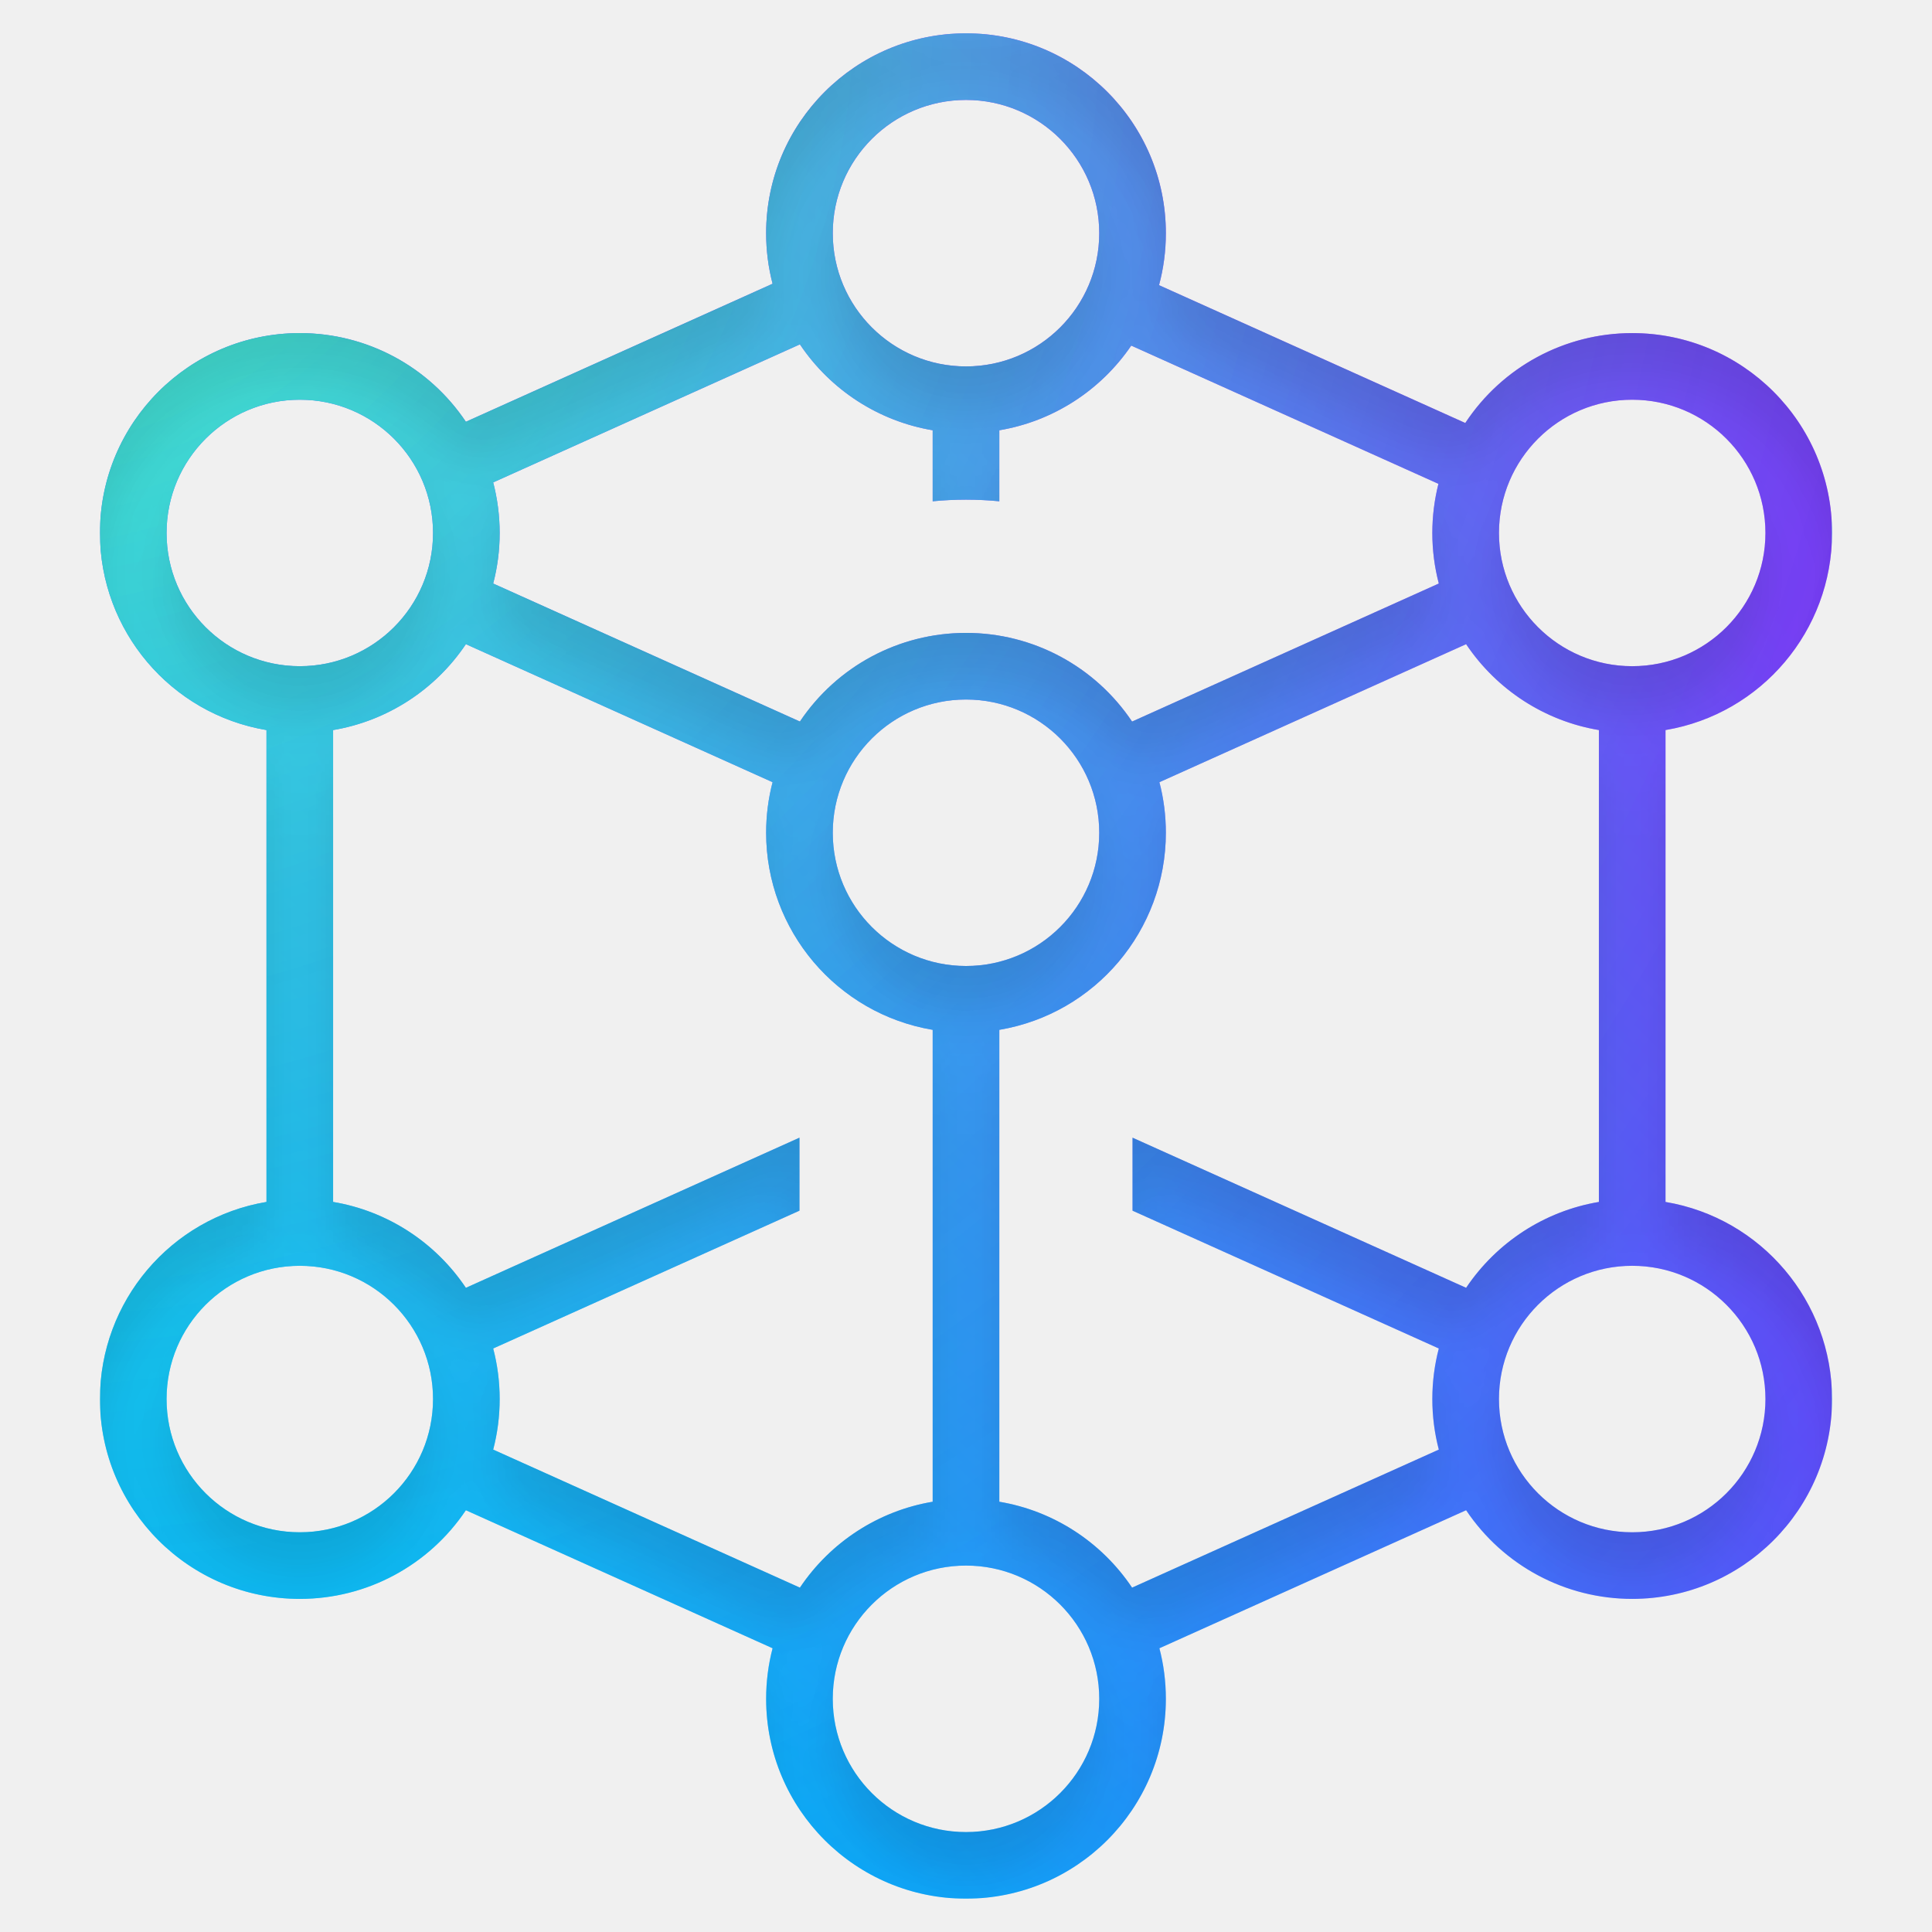
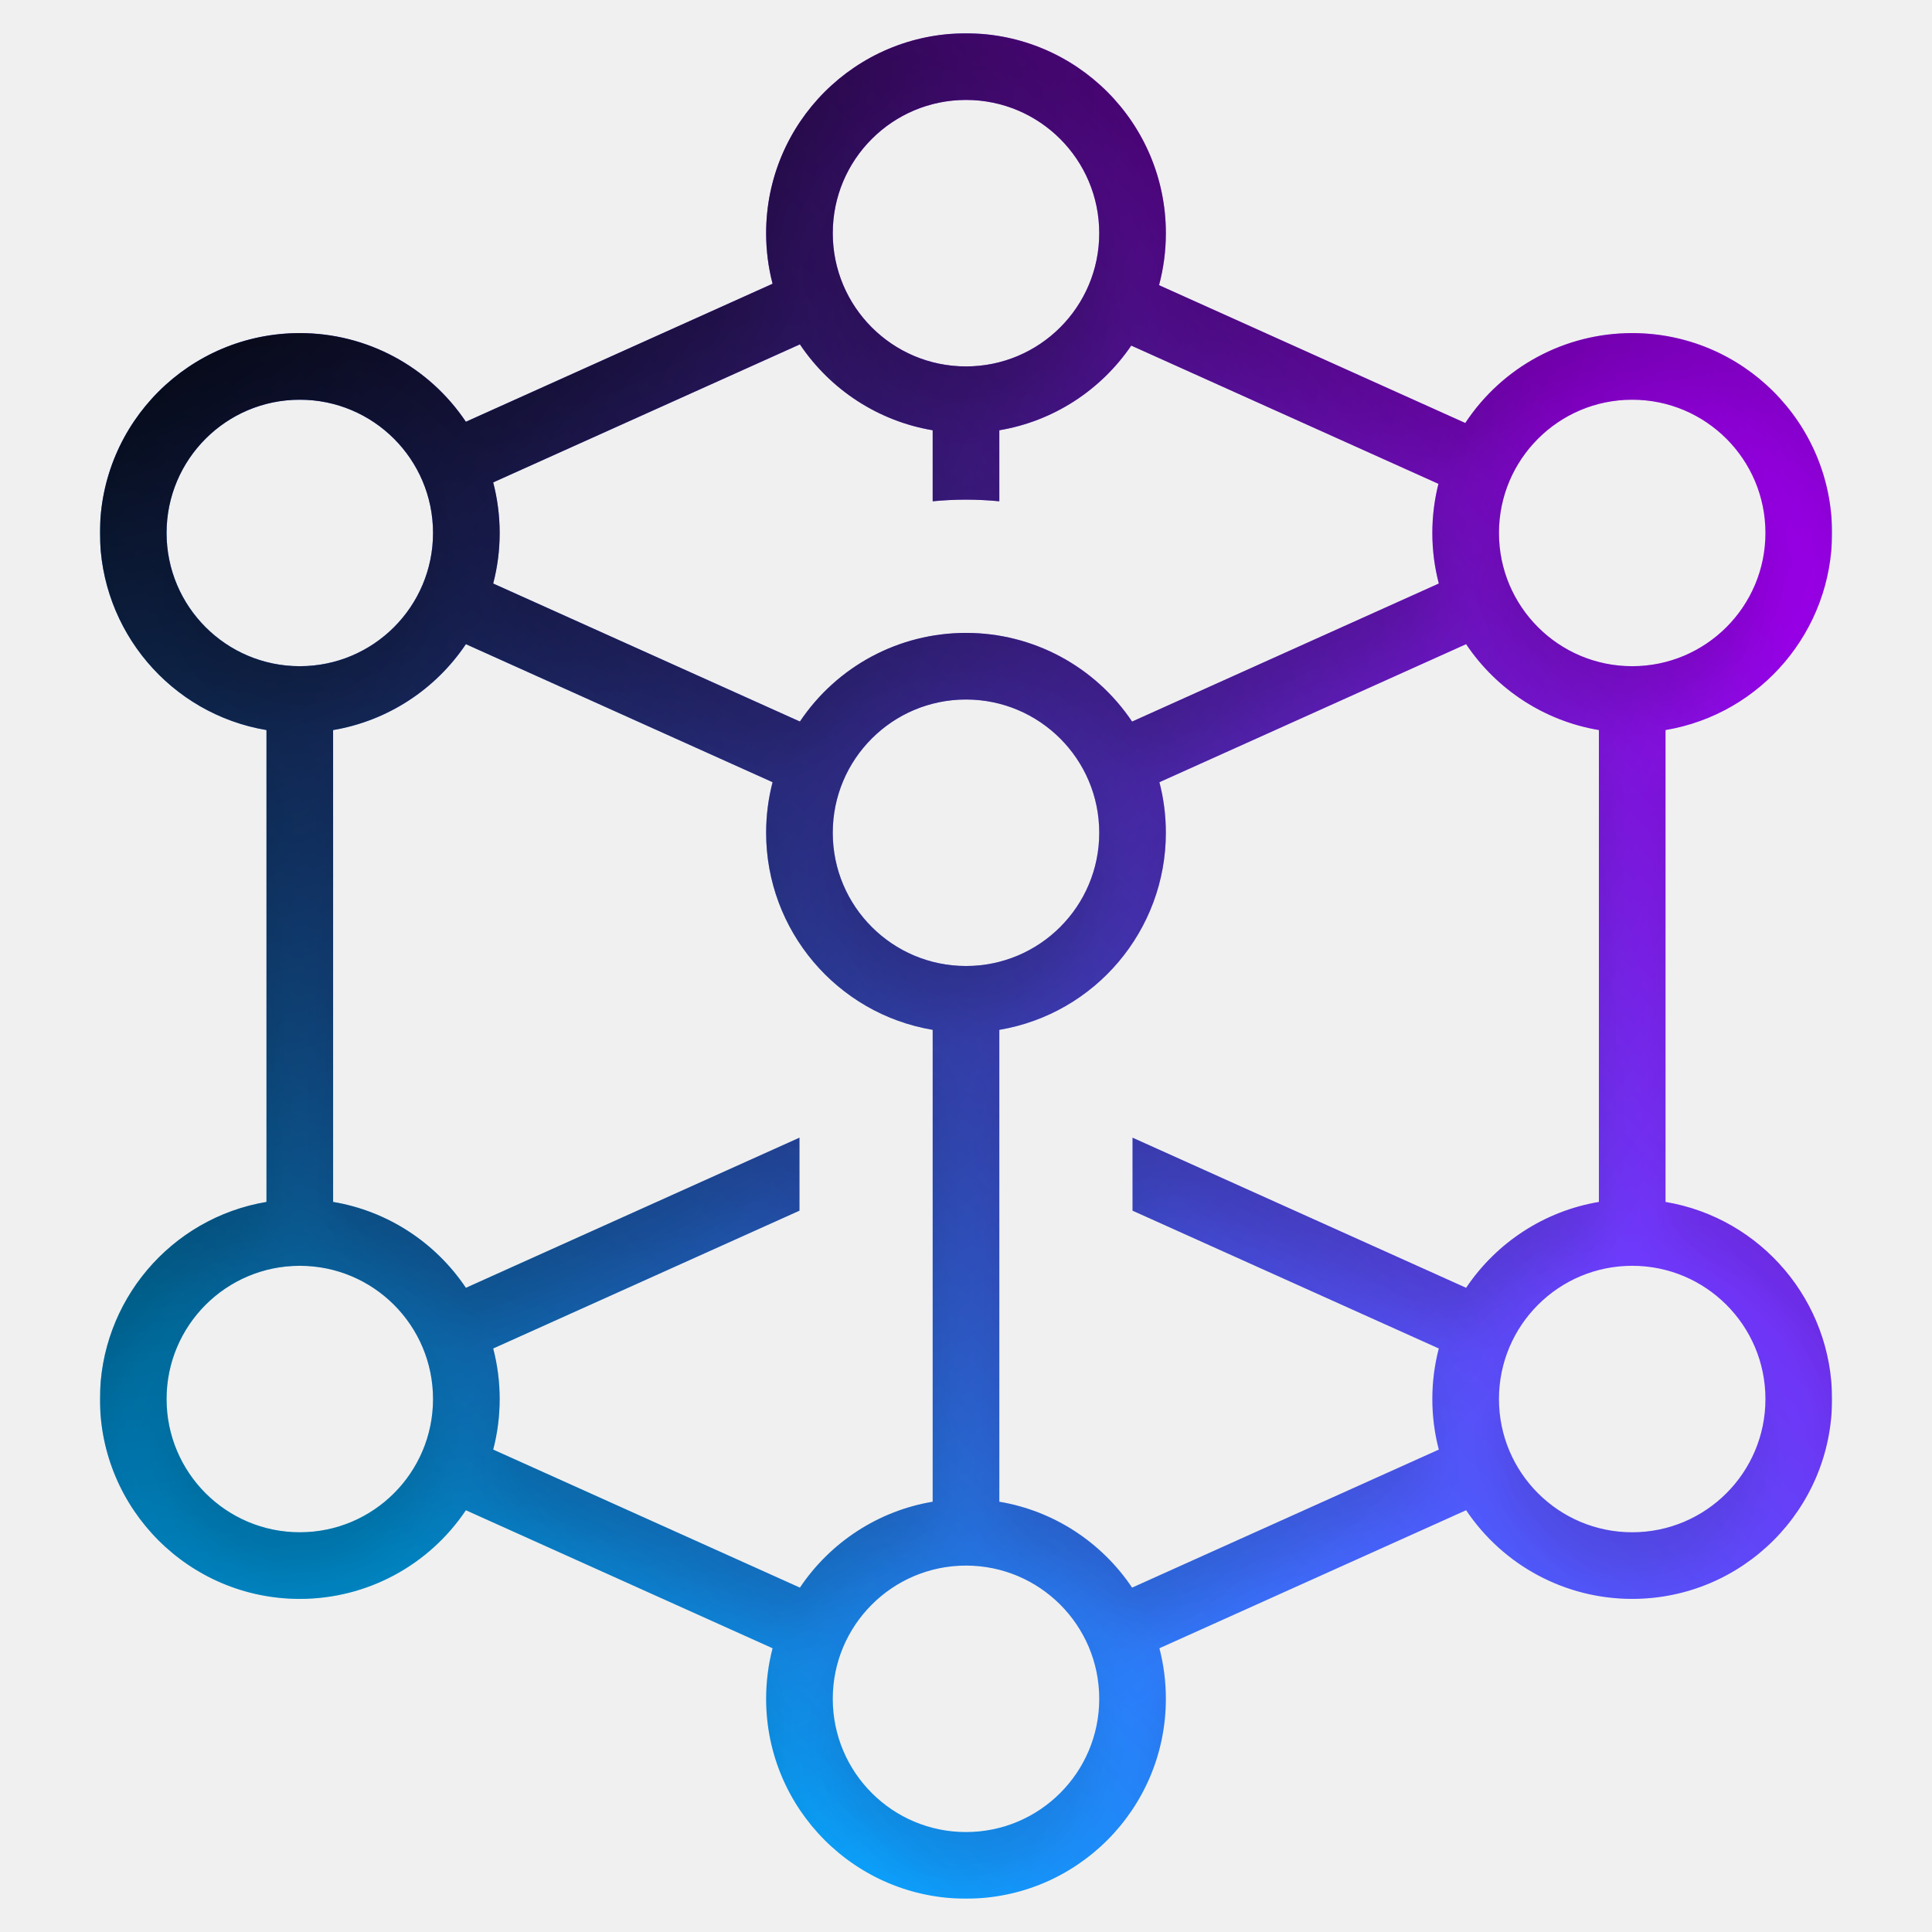
<svg xmlns="http://www.w3.org/2000/svg" version="1.1" viewBox="0,0,1024,1024">
  <defs>
-     <clipPath id="clip-J1NN71Sl">
+     <clipPath id="clip-Y3UgDuxC">
      <path d="M246.93,800.45c-19.69,29.34 -52.54,47 -88.03,47c-58.49,0 -105.93,-47.44 -105.93,-105.93c0,-51.71 37.41,-95.92 88.27,-104.47v-250.1c-50.86,-8.55 -88.27,-52.78 -88.27,-104.47c0,-58.49 47.44,-105.93 105.93,-105.93c35.47,0 68.36,17.66 88.03,47l162.56,-73.16c-2.24,-8.56 -3.42,-17.55 -3.42,-26.8c0,-58.49 47.44,-105.93 105.93,-105.93c58.49,0 105.93,47.44 105.93,105.93c0,9.53 -1.25,18.77 -3.62,27.56l162.32,73.05c19.63,-29.73 52.7,-47.65 88.47,-47.65c58.49,0 105.93,47.44 105.93,105.93c0,51.69 -37.41,95.92 -88.27,104.47v250.1c50.86,8.55 88.27,52.78 88.27,104.47c0,58.49 -47.44,105.93 -105.93,105.93c-35.49,0 -68.34,-17.66 -88.03,-47l-162.56,73.16c2.24,8.56 3.42,17.55 3.42,26.8c0,58.49 -47.44,105.93 -105.93,105.93c-58.49,0 -105.93,-47.44 -105.93,-105.93c0,-9.25 1.18,-18.24 3.42,-26.8zM423.72,641.68l-162.32,73.04c2.24,8.56 3.43,17.55 3.43,26.8c0,9.25 -1.19,18.24 -3.43,26.8l162.57,73.16c16.19,-24.13 41.61,-40.71 70.37,-45.53v-250.11c-50.86,-8.55 -88.27,-52.77 -88.27,-104.46c0,-9.25 1.18,-18.24 3.42,-26.8l-162.56,-73.16c-16.19,24.13 -41.64,40.69 -70.38,45.53v250.1c28.74,4.82 54.19,21.38 70.38,45.53l176.79,-79.57zM614.51,414.58c2.24,8.56 3.42,17.55 3.42,26.8c0,51.71 -37.41,95.91 -88.27,104.46v250.11c28.74,4.82 54.18,21.38 70.37,45.53l162.57,-73.16c-2.24,-8.56 -3.43,-17.55 -3.43,-26.8c0,-9.25 1.19,-18.24 3.43,-26.8l-162.32,-73.04v-38.67l176.79,79.56c16.21,-24.13 41.62,-40.68 70.38,-45.52v-250.1c-28.74,-4.82 -54.19,-21.38 -70.38,-45.53zM261.4,255.68c2.22,8.56 3.43,17.55 3.43,26.8c0,9.25 -1.19,18.24 -3.43,26.8l162.57,73.15c19.69,-29.34 52.54,-46.98 88.03,-46.98c35.49,0 68.34,17.66 88.03,47l162.57,-73.17c-2.24,-8.56 -3.43,-17.55 -3.43,-26.8c0,-8.99 1.13,-17.71 3.23,-26.04l-162.81,-73.27c-16.23,23.8 -41.43,40.1 -69.93,44.88v37.64c-5.81,-0.56 -11.71,-0.86 -17.66,-0.86c-5.97,0 -11.85,0.3 -17.66,0.86v-37.64c-28.76,-4.84 -54.18,-21.4 -70.37,-45.53zM865.1,670.9c-39,0 -70.62,31.62 -70.62,70.62c0,39 31.62,70.62 70.62,70.62c39,0 70.62,-31.62 70.62,-70.62c0,-39 -31.62,-70.62 -70.62,-70.62zM865.1,211.86c-39,0 -70.62,31.62 -70.62,70.62c0,39 31.62,70.62 70.62,70.62c39,0 70.62,-31.62 70.62,-70.62c0,-39 -31.62,-70.62 -70.62,-70.62zM158.9,670.9c-39,0 -70.62,31.62 -70.62,70.62c0,39 31.62,70.62 70.62,70.62c39,0 70.62,-31.62 70.62,-70.62c0,-39 -31.62,-70.62 -70.62,-70.62zM158.9,211.86c-39,0 -70.62,31.62 -70.62,70.62c0,39 31.62,70.62 70.62,70.62c39,0 70.62,-31.62 70.62,-70.62c0,-39 -31.62,-70.62 -70.62,-70.62zM512,52.97c-39,0 -70.62,31.62 -70.62,70.62c0,39 31.62,70.62 70.62,70.62c39,0 70.62,-31.62 70.62,-70.62c0,-39 -31.62,-70.62 -70.62,-70.62zM512,370.76c-39,0 -70.62,31.62 -70.62,70.62c0,39 31.62,70.62 70.62,70.62c39,0 70.62,-31.62 70.62,-70.62c0,-39 -31.62,-70.62 -70.62,-70.62zM512,829.79c-39,0 -70.62,31.62 -70.62,70.62c0,39 31.62,70.62 70.62,70.62c39,0 70.62,-31.62 70.62,-70.62c0,-39 -31.62,-70.62 -70.62,-70.62z" />
    </clipPath>
-     <linearGradient x1="0" y1="1024" x2="1024" y2="0" id="color-hmQd0z1h" gradientUnits="userSpaceOnUse">
+     <radialGradient cx="0" cy="0" r="1448.15" id="color-l87B5Mkm" gradientUnits="userSpaceOnUse">
+       <stop offset="0.07" stop-color="#ffffff" />
+       <stop offset="0.75" stop-color="#000000" />
+     </radialGradient>
+     <linearGradient x1="0" y1="1024" x2="1024" y2="0" id="color-nCZNQiym" gradientUnits="userSpaceOnUse">
      <stop offset="0.2" stop-color="#000000" />
      <stop offset="0.8" stop-color="#ffffff" />
    </linearGradient>
-     <radialGradient cx="0" cy="0" r="1448.15" id="color-rYss2xZw" gradientUnits="userSpaceOnUse">
-       <stop offset="0.08" stop-color="#ffffff" />
-       <stop offset="1" stop-color="#000000" />
-     </radialGradient>
-     <radialGradient cx="0" cy="0" r="1448.15" id="color-zBP3GgWL" gradientUnits="userSpaceOnUse">
-       <stop offset="0.08" stop-color="#000000" />
-       <stop offset="1" stop-color="#ffffff" />
-     </radialGradient>
-     <filter id="filter-Ws7pN5vf" color-interpolation-filters="sRGB">
+     <filter id="filter-8vamHptt" color-interpolation-filters="sRGB">
      <feOffset />
    </filter>
-     <filter id="filter-zBKcgXkH" x="0%" y="0%" width="100%" height="100%" color-interpolation-filters="sRGB">
+     <filter id="filter-nKZyo5XK" x="0%" y="0%" width="100%" height="100%" color-interpolation-filters="sRGB">
      <feColorMatrix values="1 0 0 0 0 0 1 0 0 0 0 0 1 0 0 0 0 0 0.05 0" in="SourceGraphic" />
      <feOffset dy="20" />
      <feGaussianBlur stdDeviation="11" result="blur0" />
      <feColorMatrix values="1 0 0 0 0 0 1 0 0 0 0 0 1 0 0 0 0 0 0.07 0" in="SourceGraphic" />
      <feOffset dy="30" />
      <feGaussianBlur stdDeviation="20" result="blur1" />
      <feMerge>
        <feMergeNode in="blur0" />
        <feMergeNode in="blur1" />
      </feMerge>
    </filter>
-     <mask id="mask-59QJbt9K">
-       <rect fill="url(#color-zBP3GgWL)" x="52.97" y="17.66" width="918.06" height="988.68" />
+     <mask id="mask-001JFK3h">
+       <path d="M246.93,800.45c-19.69,29.34 -52.54,47 -88.03,47c-58.49,0 -105.93,-47.44 -105.93,-105.93c0,-51.71 37.41,-95.92 88.27,-104.47v-250.1c-50.86,-8.55 -88.27,-52.78 -88.27,-104.47c0,-58.49 47.44,-105.93 105.93,-105.93c35.47,0 68.36,17.66 88.03,47l162.56,-73.16c-2.24,-8.56 -3.42,-17.55 -3.42,-26.8c0,-58.49 47.44,-105.93 105.93,-105.93c58.49,0 105.93,47.44 105.93,105.93c0,9.53 -1.25,18.77 -3.62,27.56l162.32,73.05c19.63,-29.73 52.7,-47.65 88.47,-47.65c58.49,0 105.93,47.44 105.93,105.93c0,51.69 -37.41,95.92 -88.27,104.47v250.1c50.86,8.55 88.27,52.78 88.27,104.47c0,58.49 -47.44,105.93 -105.93,105.93c-35.49,0 -68.34,-17.66 -88.03,-47l-162.56,73.16c2.24,8.56 3.42,17.55 3.42,26.8c0,58.49 -47.44,105.93 -105.93,105.93c-58.49,0 -105.93,-47.44 -105.93,-105.93c0,-9.25 1.18,-18.24 3.42,-26.8zM423.72,641.68l-162.32,73.04c2.24,8.56 3.43,17.55 3.43,26.8c0,9.25 -1.19,18.24 -3.43,26.8l162.57,73.16c16.19,-24.13 41.61,-40.71 70.37,-45.53v-250.11c-50.86,-8.55 -88.27,-52.77 -88.27,-104.46c0,-9.25 1.18,-18.24 3.42,-26.8l-162.56,-73.16c-16.19,24.13 -41.64,40.69 -70.38,45.53v250.1c28.74,4.82 54.19,21.38 70.38,45.53l176.79,-79.57zM614.51,414.58c2.24,8.56 3.42,17.55 3.42,26.8c0,51.71 -37.41,95.91 -88.27,104.46v250.11c28.74,4.82 54.18,21.38 70.37,45.53l162.57,-73.16c-2.24,-8.56 -3.43,-17.55 -3.43,-26.8c0,-9.25 1.19,-18.24 3.43,-26.8l-162.32,-73.04v-38.67l176.79,79.56c16.21,-24.13 41.62,-40.68 70.38,-45.52v-250.1c-28.74,-4.82 -54.19,-21.38 -70.38,-45.53zM261.4,255.68c2.22,8.56 3.43,17.55 3.43,26.8c0,9.25 -1.19,18.24 -3.43,26.8l162.57,73.15c19.69,-29.34 52.54,-46.98 88.03,-46.98c35.49,0 68.34,17.66 88.03,47l162.57,-73.17c-2.24,-8.56 -3.43,-17.55 -3.43,-26.8c0,-8.99 1.13,-17.71 3.23,-26.04l-162.81,-73.27c-16.23,23.8 -41.43,40.1 -69.93,44.88v37.64c-5.81,-0.56 -11.71,-0.86 -17.66,-0.86c-5.97,0 -11.85,0.3 -17.66,0.86v-37.64c-28.76,-4.84 -54.18,-21.4 -70.37,-45.53zM865.1,670.9c-39,0 -70.62,31.62 -70.62,70.62c0,39 31.62,70.62 70.62,70.62c39,0 70.62,-31.62 70.62,-70.62c0,-39 -31.62,-70.62 -70.62,-70.62zM865.1,211.86c-39,0 -70.62,31.62 -70.62,70.62c0,39 31.62,70.62 70.62,70.62c39,0 70.62,-31.62 70.62,-70.62c0,-39 -31.62,-70.62 -70.62,-70.62zM158.9,670.9c-39,0 -70.62,31.62 -70.62,70.62c0,39 31.62,70.62 70.62,70.62c39,0 70.62,-31.62 70.62,-70.62c0,-39 -31.62,-70.62 -70.62,-70.62zM158.9,211.86c-39,0 -70.62,31.62 -70.62,70.62c0,39 31.62,70.62 70.62,70.62c39,0 70.62,-31.62 70.62,-70.62c0,-39 -31.62,-70.62 -70.62,-70.62zM512,52.97c-39,0 -70.62,31.62 -70.62,70.62c0,39 31.62,70.62 70.62,70.62c39,0 70.62,-31.62 70.62,-70.62c0,-39 -31.62,-70.62 -70.62,-70.62zM512,370.76c-39,0 -70.62,31.62 -70.62,70.62c0,39 31.62,70.62 70.62,70.62c39,0 70.62,-31.62 70.62,-70.62c0,-39 -31.62,-70.62 -70.62,-70.62zM512,829.79c-39,0 -70.62,31.62 -70.62,70.62c0,39 31.62,70.62 70.62,70.62c39,0 70.62,-31.62 70.62,-70.62c0,-39 -31.62,-70.62 -70.62,-70.62z" fill="url(#color-l87B5Mkm)" />
    </mask>
-     <mask id="mask-eHVkuXZG">
-       <rect fill="url(#color-hmQd0z1h)" x="52.97" y="17.66" width="918.06" height="988.68" />
-     </mask>
-     <mask id="mask-frcwVOdL">
+     <mask id="mask-dxB2KJlS">
      <path d="M246.93,800.45c-19.69,29.34 -52.54,47 -88.03,47c-58.49,0 -105.93,-47.44 -105.93,-105.93c0,-51.71 37.41,-95.92 88.27,-104.47v-250.1c-50.86,-8.55 -88.27,-52.78 -88.27,-104.47c0,-58.49 47.44,-105.93 105.93,-105.93c35.47,0 68.36,17.66 88.03,47l162.56,-73.16c-2.24,-8.56 -3.42,-17.55 -3.42,-26.8c0,-58.49 47.44,-105.93 105.93,-105.93c58.49,0 105.93,47.44 105.93,105.93c0,9.53 -1.25,18.77 -3.62,27.56l162.32,73.05c19.63,-29.73 52.7,-47.65 88.47,-47.65c58.49,0 105.93,47.44 105.93,105.93c0,51.69 -37.41,95.92 -88.27,104.47v250.1c50.86,8.55 88.27,52.78 88.27,104.47c0,58.49 -47.44,105.93 -105.93,105.93c-35.49,0 -68.34,-17.66 -88.03,-47l-162.56,73.16c2.24,8.56 3.42,17.55 3.42,26.8c0,58.49 -47.44,105.93 -105.93,105.93c-58.49,0 -105.93,-47.44 -105.93,-105.93c0,-9.25 1.18,-18.24 3.42,-26.8zM423.72,641.68l-162.32,73.04c2.24,8.56 3.43,17.55 3.43,26.8c0,9.25 -1.19,18.24 -3.43,26.8l162.57,73.16c16.19,-24.13 41.61,-40.71 70.37,-45.53v-250.11c-50.86,-8.55 -88.27,-52.77 -88.27,-104.46c0,-9.25 1.18,-18.24 3.42,-26.8l-162.56,-73.16c-16.19,24.13 -41.64,40.69 -70.38,45.53v250.1c28.74,4.82 54.19,21.38 70.38,45.53l176.79,-79.57zM614.51,414.58c2.24,8.56 3.42,17.55 3.42,26.8c0,51.71 -37.41,95.91 -88.27,104.46v250.11c28.74,4.82 54.18,21.38 70.37,45.53l162.57,-73.16c-2.24,-8.56 -3.43,-17.55 -3.43,-26.8c0,-9.25 1.19,-18.24 3.43,-26.8l-162.32,-73.04v-38.67l176.79,79.56c16.21,-24.13 41.62,-40.68 70.38,-45.52v-250.1c-28.74,-4.82 -54.19,-21.38 -70.38,-45.53zM261.4,255.68c2.22,8.56 3.43,17.55 3.43,26.8c0,9.25 -1.19,18.24 -3.43,26.8l162.57,73.15c19.69,-29.34 52.54,-46.98 88.03,-46.98c35.49,0 68.34,17.66 88.03,47l162.57,-73.17c-2.24,-8.56 -3.43,-17.55 -3.43,-26.8c0,-8.99 1.13,-17.71 3.23,-26.04l-162.81,-73.27c-16.23,23.8 -41.43,40.1 -69.93,44.88v37.64c-5.81,-0.56 -11.71,-0.86 -17.66,-0.86c-5.97,0 -11.85,0.3 -17.66,0.86v-37.64c-28.76,-4.84 -54.18,-21.4 -70.37,-45.53zM865.1,670.9c-39,0 -70.62,31.62 -70.62,70.62c0,39 31.62,70.62 70.62,70.62c39,0 70.62,-31.62 70.62,-70.62c0,-39 -31.62,-70.62 -70.62,-70.62zM865.1,211.86c-39,0 -70.62,31.62 -70.62,70.62c0,39 31.62,70.62 70.62,70.62c39,0 70.62,-31.62 70.62,-70.62c0,-39 -31.62,-70.62 -70.62,-70.62zM158.9,670.9c-39,0 -70.62,31.62 -70.62,70.62c0,39 31.62,70.62 70.62,70.62c39,0 70.62,-31.62 70.62,-70.62c0,-39 -31.62,-70.62 -70.62,-70.62zM158.9,211.86c-39,0 -70.62,31.62 -70.62,70.62c0,39 31.62,70.62 70.62,70.62c39,0 70.62,-31.62 70.62,-70.62c0,-39 -31.62,-70.62 -70.62,-70.62zM512,52.97c-39,0 -70.62,31.62 -70.62,70.62c0,39 31.62,70.62 70.62,70.62c39,0 70.62,-31.62 70.62,-70.62c0,-39 -31.62,-70.62 -70.62,-70.62zM512,370.76c-39,0 -70.62,31.62 -70.62,70.62c0,39 31.62,70.62 70.62,70.62c39,0 70.62,-31.62 70.62,-70.62c0,-39 -31.62,-70.62 -70.62,-70.62zM512,829.79c-39,0 -70.62,31.62 -70.62,70.62c0,39 31.62,70.62 70.62,70.62c39,0 70.62,-31.62 70.62,-70.62c0,-39 -31.62,-70.62 -70.62,-70.62z" fill="#ffffff" />
    </mask>
-     <mask id="mask-UXa8uNPq">
-       <path d="M246.93,800.45c-19.69,29.34 -52.54,47 -88.03,47c-58.49,0 -105.93,-47.44 -105.93,-105.93c0,-51.71 37.41,-95.92 88.27,-104.47v-250.1c-50.86,-8.55 -88.27,-52.78 -88.27,-104.47c0,-58.49 47.44,-105.93 105.93,-105.93c35.47,0 68.36,17.66 88.03,47l162.56,-73.16c-2.24,-8.56 -3.42,-17.55 -3.42,-26.8c0,-58.49 47.44,-105.93 105.93,-105.93c58.49,0 105.93,47.44 105.93,105.93c0,9.53 -1.25,18.77 -3.62,27.56l162.32,73.05c19.63,-29.73 52.7,-47.65 88.47,-47.65c58.49,0 105.93,47.44 105.93,105.93c0,51.69 -37.41,95.92 -88.27,104.47v250.1c50.86,8.55 88.27,52.78 88.27,104.47c0,58.49 -47.44,105.93 -105.93,105.93c-35.49,0 -68.34,-17.66 -88.03,-47l-162.56,73.16c2.24,8.56 3.42,17.55 3.42,26.8c0,58.49 -47.44,105.93 -105.93,105.93c-58.49,0 -105.93,-47.44 -105.93,-105.93c0,-9.25 1.18,-18.24 3.42,-26.8zM423.72,641.68l-162.32,73.04c2.24,8.56 3.43,17.55 3.43,26.8c0,9.25 -1.19,18.24 -3.43,26.8l162.57,73.16c16.19,-24.13 41.61,-40.71 70.37,-45.53v-250.11c-50.86,-8.55 -88.27,-52.77 -88.27,-104.46c0,-9.25 1.18,-18.24 3.42,-26.8l-162.56,-73.16c-16.19,24.13 -41.64,40.69 -70.38,45.53v250.1c28.74,4.82 54.19,21.38 70.38,45.53l176.79,-79.57zM614.51,414.58c2.24,8.56 3.42,17.55 3.42,26.8c0,51.71 -37.41,95.91 -88.27,104.46v250.11c28.74,4.82 54.18,21.38 70.37,45.53l162.57,-73.16c-2.24,-8.56 -3.43,-17.55 -3.43,-26.8c0,-9.25 1.19,-18.24 3.43,-26.8l-162.32,-73.04v-38.67l176.79,79.56c16.21,-24.13 41.62,-40.68 70.38,-45.52v-250.1c-28.74,-4.82 -54.19,-21.38 -70.38,-45.53zM261.4,255.68c2.22,8.56 3.43,17.55 3.43,26.8c0,9.25 -1.19,18.24 -3.43,26.8l162.57,73.15c19.69,-29.34 52.54,-46.98 88.03,-46.98c35.49,0 68.34,17.66 88.03,47l162.57,-73.17c-2.24,-8.56 -3.43,-17.55 -3.43,-26.8c0,-8.99 1.13,-17.71 3.23,-26.04l-162.81,-73.27c-16.23,23.8 -41.43,40.1 -69.93,44.88v37.64c-5.81,-0.56 -11.71,-0.86 -17.66,-0.86c-5.97,0 -11.85,0.3 -17.66,0.86v-37.64c-28.76,-4.84 -54.18,-21.4 -70.37,-45.53zM865.1,670.9c-39,0 -70.62,31.62 -70.62,70.62c0,39 31.62,70.62 70.62,70.62c39,0 70.62,-31.62 70.62,-70.62c0,-39 -31.62,-70.62 -70.62,-70.62zM865.1,211.86c-39,0 -70.62,31.62 -70.62,70.62c0,39 31.62,70.62 70.62,70.62c39,0 70.62,-31.62 70.62,-70.62c0,-39 -31.62,-70.62 -70.62,-70.62zM158.9,670.9c-39,0 -70.62,31.62 -70.62,70.62c0,39 31.62,70.62 70.62,70.62c39,0 70.62,-31.62 70.62,-70.62c0,-39 -31.62,-70.62 -70.62,-70.62zM158.9,211.86c-39,0 -70.62,31.62 -70.62,70.62c0,39 31.62,70.62 70.62,70.62c39,0 70.62,-31.62 70.62,-70.62c0,-39 -31.62,-70.62 -70.62,-70.62zM512,52.97c-39,0 -70.62,31.62 -70.62,70.62c0,39 31.62,70.62 70.62,70.62c39,0 70.62,-31.62 70.62,-70.62c0,-39 -31.62,-70.62 -70.62,-70.62zM512,370.76c-39,0 -70.62,31.62 -70.62,70.62c0,39 31.62,70.62 70.62,70.62c39,0 70.62,-31.62 70.62,-70.62c0,-39 -31.62,-70.62 -70.62,-70.62zM512,829.79c-39,0 -70.62,31.62 -70.62,70.62c0,39 31.62,70.62 70.62,70.62c39,0 70.62,-31.62 70.62,-70.62c0,-39 -31.62,-70.62 -70.62,-70.62z" fill="url(#color-rYss2xZw)" />
+     <mask id="mask-EenZEEaf">
+       <rect fill="url(#color-nCZNQiym)" x="52.97" y="17.66" width="918.06" height="988.68" />
    </mask>
  </defs>
  <g fill="none" fill-rule="nonzero" style="mix-blend-mode: normal">
-     <g mask="url(#mask-frcwVOdL)">
+     <g mask="url(#mask-dxB2KJlS)">
      <g color="#00aeff" class="color-2">
        <rect x="52.97" y="17.66" width="918.06" height="988.68" fill="currentColor" />
      </g>
-       <g color="#a800ff" class="color-3" mask="url(#mask-eHVkuXZG)">
+       <g color="#a800ff" class="color-3" mask="url(#mask-EenZEEaf)">
        <rect x="52.97" y="17.66" width="918.06" height="988.68" fill="currentColor" />
      </g>
    </g>
-     <g filter="url(#filter-Ws7pN5vf)" mask="url(#mask-UXa8uNPq)">
-       <g color="#48f1cf" class="color-1">
-         <rect x="52.97" y="17.66" width="918.06" height="988.68" fill="currentColor" />
-       </g>
-       <g color="#00aeff" class="color-2" mask="url(#mask-59QJbt9K)">
+     <g filter="url(#filter-8vamHptt)" mask="url(#mask-001JFK3h)">
+       <g color="currentColor" class="color-1">
        <rect x="52.97" y="17.66" width="918.06" height="988.68" fill="currentColor" />
      </g>
    </g>
-     <g clip-path="url(#clip-J1NN71Sl)">
-       <path d="M-40.03,1049.34v-1174.68h1104.06v1174.68zM409.49,873.61c-2.24,8.56 -3.42,17.55 -3.42,26.8c0,58.49 47.44,105.93 105.93,105.93c58.49,0 105.93,-47.44 105.93,-105.93c0,-9.25 -1.18,-18.24 -3.42,-26.8l162.56,-73.16c19.69,29.34 52.54,47 88.03,47c58.49,0 105.93,-47.44 105.93,-105.93c0,-51.69 -37.41,-95.92 -88.27,-104.47v-250.1c50.86,-8.55 88.27,-52.78 88.27,-104.47c0,-58.49 -47.44,-105.93 -105.93,-105.93c-35.77,0 -68.84,17.92 -88.47,47.65l-162.32,-73.05c2.37,-8.79 3.62,-18.03 3.62,-27.56c0,-58.49 -47.44,-105.93 -105.93,-105.93c-58.49,0 -105.93,47.44 -105.93,105.93c0,9.25 1.18,18.24 3.42,26.8l-162.56,73.16c-19.67,-29.34 -52.56,-47 -88.03,-47c-58.49,0 -105.93,47.44 -105.93,105.93c0,51.69 37.41,95.92 88.27,104.47v250.1c-50.86,8.55 -88.27,52.76 -88.27,104.47c0,58.49 47.44,105.93 105.93,105.93c35.49,0 68.34,-17.66 88.03,-47zM423.72,603.01l-176.79,79.57c-16.19,-24.15 -41.64,-40.71 -70.38,-45.53v-250.1c28.74,-4.84 54.19,-21.4 70.38,-45.53l162.56,73.16c-2.24,8.56 -3.42,17.55 -3.42,26.8c0,51.69 37.41,95.91 88.27,104.46v250.11c-28.76,4.82 -54.18,21.4 -70.37,45.53l-162.57,-73.16c2.24,-8.56 3.43,-17.55 3.43,-26.8c0,-9.25 -1.19,-18.24 -3.43,-26.8l162.32,-73.04zM777.07,341.42c16.19,24.15 41.64,40.71 70.38,45.53v250.1c-28.76,4.84 -54.17,21.39 -70.38,45.52l-176.79,-79.56v38.67l162.32,73.04c-2.24,8.56 -3.43,17.55 -3.43,26.8c0,9.25 1.19,18.24 3.43,26.8l-162.57,73.16c-16.19,-24.15 -41.63,-40.71 -70.37,-45.53v-250.11c50.86,-8.55 88.27,-52.75 88.27,-104.46c0,-9.25 -1.18,-18.24 -3.42,-26.8zM423.97,182.52c16.19,24.13 41.61,40.69 70.37,45.53v37.64c5.81,-0.56 11.69,-0.86 17.66,-0.86c5.95,0 11.85,0.3 17.66,0.86v-37.64c28.5,-4.78 53.7,-21.08 69.93,-44.88l162.81,73.27c-2.1,8.33 -3.23,17.05 -3.23,26.04c0,9.25 1.19,18.24 3.43,26.8l-162.57,73.17c-19.69,-29.34 -52.54,-47 -88.03,-47c-35.49,0 -68.34,17.64 -88.03,46.98l-162.57,-73.15c2.24,-8.56 3.43,-17.55 3.43,-26.8c0,-9.25 -1.21,-18.24 -3.43,-26.8zM935.72,741.52c0,39 -31.62,70.62 -70.62,70.62c-39,0 -70.62,-31.62 -70.62,-70.62c0,-39 31.62,-70.62 70.62,-70.62c39,0 70.62,31.62 70.62,70.62zM935.72,282.48c0,39 -31.62,70.62 -70.62,70.62c-39,0 -70.62,-31.62 -70.62,-70.62c0,-39 31.62,-70.62 70.62,-70.62c39,0 70.62,31.62 70.62,70.62zM229.52,741.52c0,39 -31.62,70.62 -70.62,70.62c-39,0 -70.62,-31.62 -70.62,-70.62c0,-39 31.62,-70.62 70.62,-70.62c39,0 70.62,31.62 70.62,70.62zM229.52,282.48c0,39 -31.62,70.62 -70.62,70.62c-39,0 -70.62,-31.62 -70.62,-70.62c0,-39 31.62,-70.62 70.62,-70.62c39,0 70.62,31.62 70.62,70.62zM582.62,123.59c0,39 -31.62,70.62 -70.62,70.62c-39,0 -70.62,-31.62 -70.62,-70.62c0,-39 31.62,-70.62 70.62,-70.62c39,0 70.62,31.62 70.62,70.62zM582.62,441.38c0,39 -31.62,70.62 -70.62,70.62c-39,0 -70.62,-31.62 -70.62,-70.62c0,-39 31.62,-70.62 70.62,-70.62c39,0 70.62,31.62 70.62,70.62zM582.62,900.41c0,39 -31.62,70.62 -70.62,70.62c-39,0 -70.62,-31.62 -70.62,-70.62c0,-39 31.62,-70.62 70.62,-70.62c39,0 70.62,31.62 70.62,70.62z" fill="#000000" fill-opacity="1" filter="url(#filter-zBKcgXkH)" />
+     <g clip-path="url(#clip-Y3UgDuxC)">
+       <path d="M-40.03,1049.34v-1174.68h1104.06v1174.68zM409.49,873.61c-2.24,8.56 -3.42,17.55 -3.42,26.8c0,58.49 47.44,105.93 105.93,105.93c58.49,0 105.93,-47.44 105.93,-105.93c0,-9.25 -1.18,-18.24 -3.42,-26.8l162.56,-73.16c19.69,29.34 52.54,47 88.03,47c58.49,0 105.93,-47.44 105.93,-105.93c0,-51.69 -37.41,-95.92 -88.27,-104.47v-250.1c50.86,-8.55 88.27,-52.78 88.27,-104.47c0,-58.49 -47.44,-105.93 -105.93,-105.93c-35.77,0 -68.84,17.92 -88.47,47.65l-162.32,-73.05c2.37,-8.79 3.62,-18.03 3.62,-27.56c0,-58.49 -47.44,-105.93 -105.93,-105.93c-58.49,0 -105.93,47.44 -105.93,105.93c0,9.25 1.18,18.24 3.42,26.8l-162.56,73.16c-19.67,-29.34 -52.56,-47 -88.03,-47c-58.49,0 -105.93,47.44 -105.93,105.93c0,51.69 37.41,95.92 88.27,104.47v250.1c-50.86,8.55 -88.27,52.76 -88.27,104.47c0,58.49 47.44,105.93 105.93,105.93c35.49,0 68.34,-17.66 88.03,-47zM423.72,603.01l-176.79,79.57c-16.19,-24.15 -41.64,-40.71 -70.38,-45.53v-250.1c28.74,-4.84 54.19,-21.4 70.38,-45.53l162.56,73.16c-2.24,8.56 -3.42,17.55 -3.42,26.8c0,51.69 37.41,95.91 88.27,104.46v250.11c-28.76,4.82 -54.18,21.4 -70.37,45.53l-162.57,-73.16c2.24,-8.56 3.43,-17.55 3.43,-26.8c0,-9.25 -1.19,-18.24 -3.43,-26.8l162.32,-73.04zM777.07,341.42c16.19,24.15 41.64,40.71 70.38,45.53v250.1c-28.76,4.84 -54.17,21.39 -70.38,45.52l-176.79,-79.56v38.67l162.32,73.04c-2.24,8.56 -3.43,17.55 -3.43,26.8c0,9.25 1.19,18.24 3.43,26.8l-162.57,73.16c-16.19,-24.15 -41.63,-40.71 -70.37,-45.53v-250.11c50.86,-8.55 88.27,-52.75 88.27,-104.46c0,-9.25 -1.18,-18.24 -3.42,-26.8zM423.97,182.52c16.19,24.13 41.61,40.69 70.37,45.53v37.64c5.81,-0.56 11.69,-0.86 17.66,-0.86c5.95,0 11.85,0.3 17.66,0.86v-37.64c28.5,-4.78 53.7,-21.08 69.93,-44.88l162.81,73.27c-2.1,8.33 -3.23,17.05 -3.23,26.04c0,9.25 1.19,18.24 3.43,26.8l-162.57,73.17c-19.69,-29.34 -52.54,-47 -88.03,-47c-35.49,0 -68.34,17.64 -88.03,46.98l-162.57,-73.15c2.24,-8.56 3.43,-17.55 3.43,-26.8c0,-9.25 -1.21,-18.24 -3.43,-26.8zM935.72,741.52c0,39 -31.62,70.62 -70.62,70.62c-39,0 -70.62,-31.62 -70.62,-70.62c0,-39 31.62,-70.62 70.62,-70.62c39,0 70.62,31.62 70.62,70.62zM935.72,282.48c0,39 -31.62,70.62 -70.62,70.62c-39,0 -70.62,-31.62 -70.62,-70.62c0,-39 31.62,-70.62 70.62,-70.62c39,0 70.62,31.62 70.62,70.62zM229.52,741.52c0,39 -31.62,70.62 -70.62,70.62c-39,0 -70.62,-31.62 -70.62,-70.62c0,-39 31.62,-70.62 70.62,-70.62c39,0 70.62,31.62 70.62,70.62zM229.52,282.48c0,39 -31.62,70.62 -70.62,70.62c-39,0 -70.62,-31.62 -70.62,-70.62c0,-39 31.62,-70.62 70.62,-70.62c39,0 70.62,31.62 70.62,70.62zM582.62,123.59c0,39 -31.62,70.62 -70.62,70.62c-39,0 -70.62,-31.62 -70.62,-70.62c0,-39 31.62,-70.62 70.62,-70.62c39,0 70.62,31.62 70.62,70.62zM582.62,441.38c0,39 -31.62,70.62 -70.62,70.62c-39,0 -70.62,-31.62 -70.62,-70.62c0,-39 31.62,-70.62 70.62,-70.62c39,0 70.62,31.62 70.62,70.62zM582.62,900.41c0,39 -31.62,70.62 -70.62,70.62c-39,0 -70.62,-31.62 -70.62,-70.62c0,-39 31.62,-70.62 70.62,-70.62c39,0 70.62,31.62 70.62,70.62z" fill="#000000" fill-opacity="1" filter="url(#filter-nKZyo5XK)" />
    </g>
  </g>
</svg>
